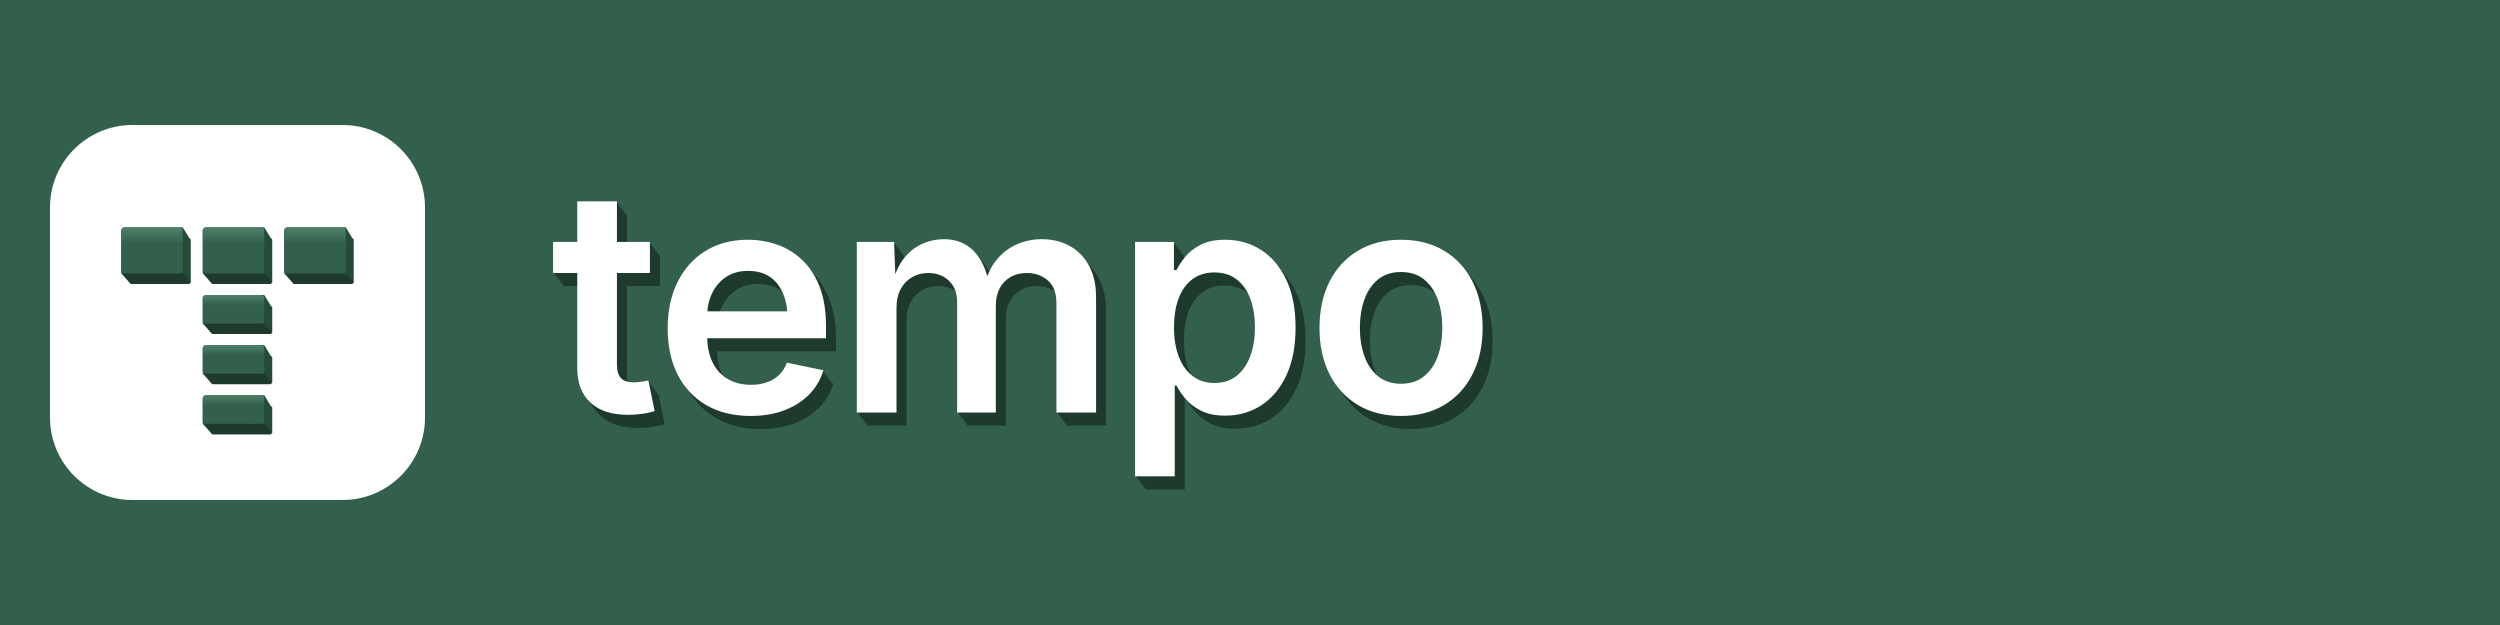
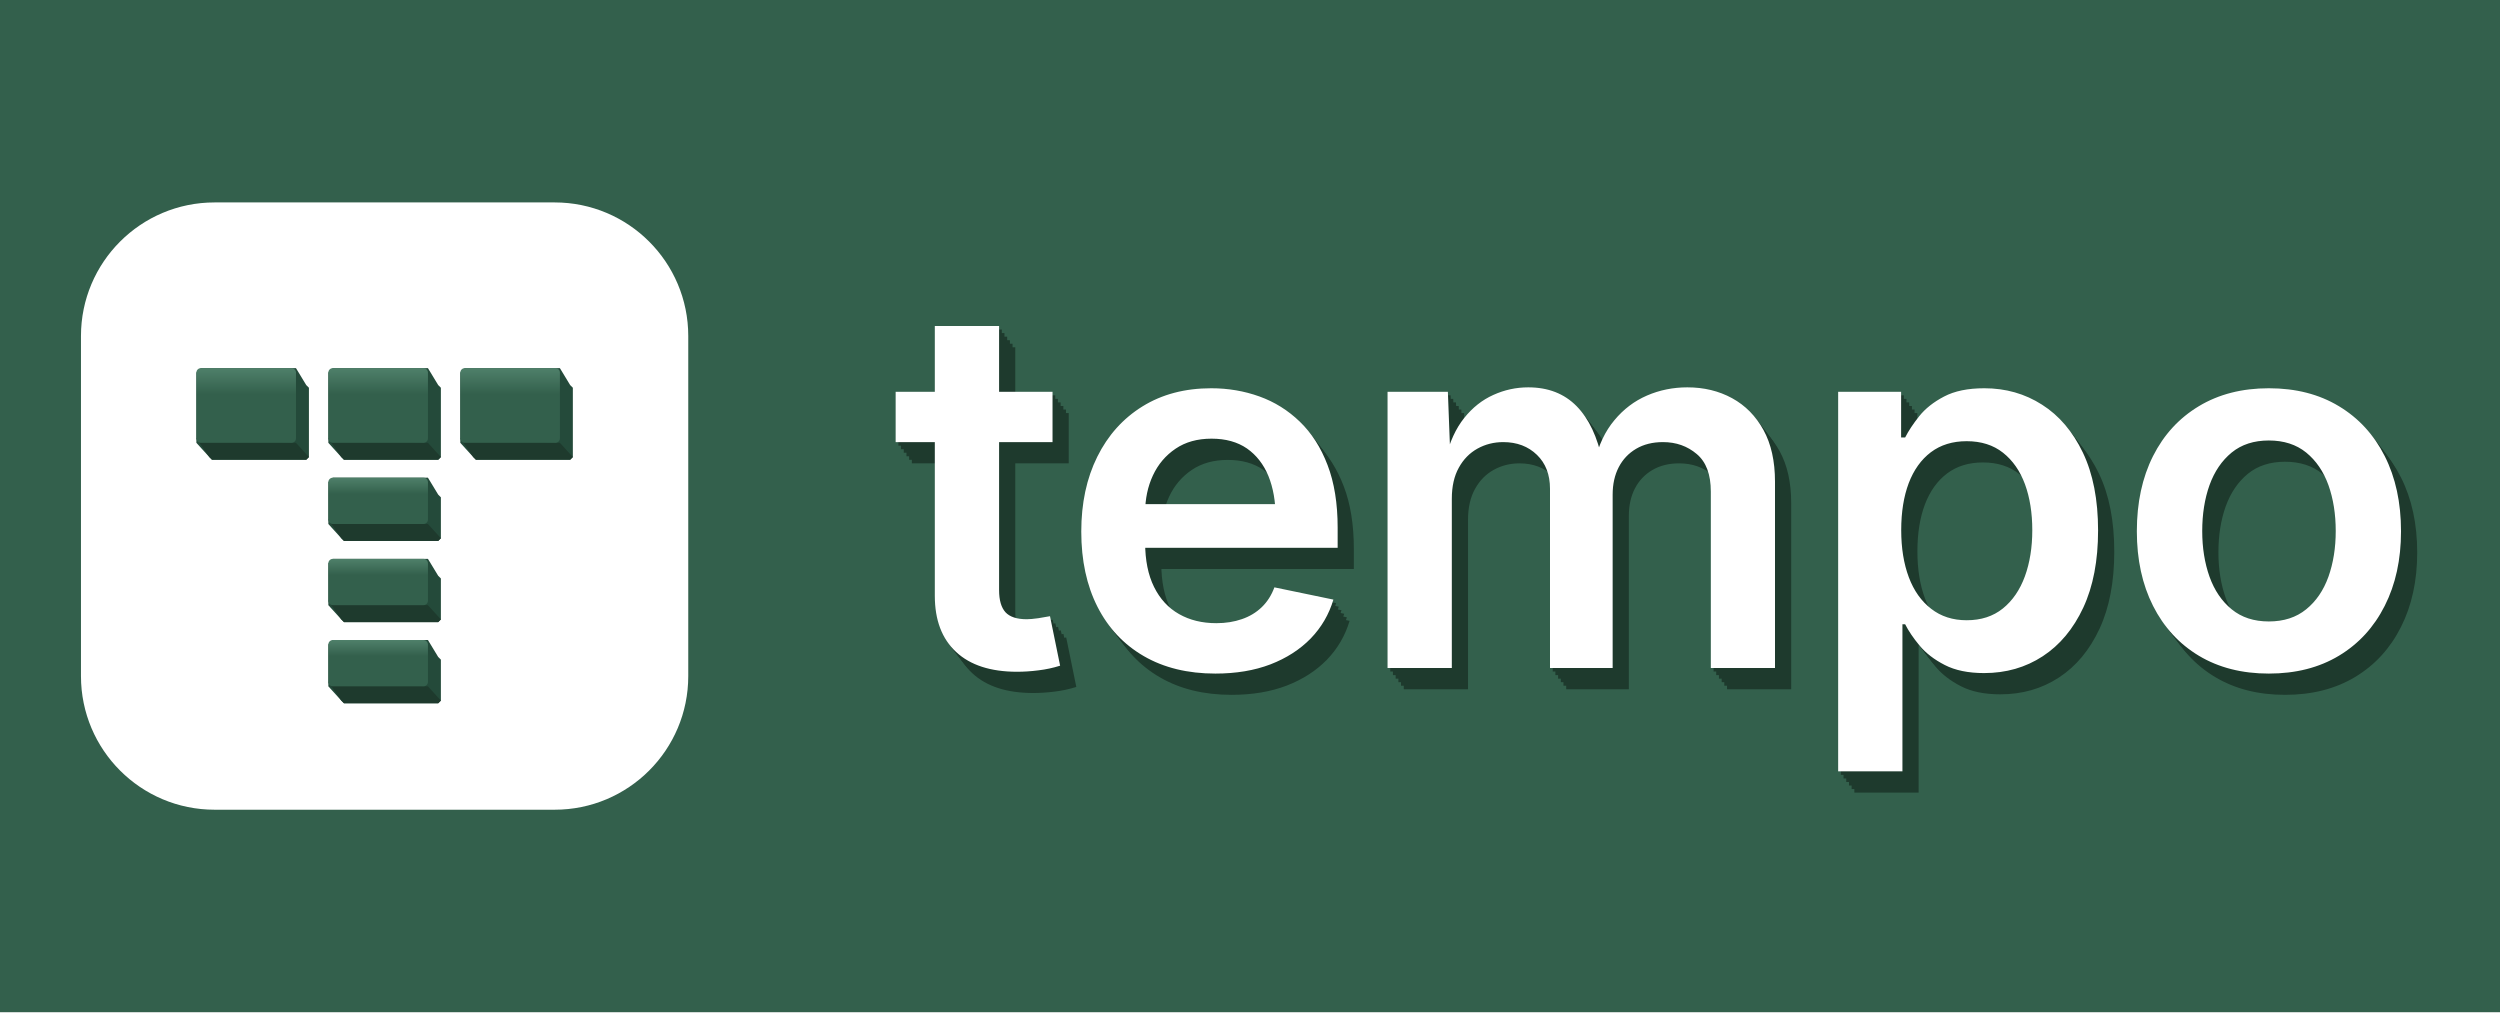
- <svg xmlns="http://www.w3.org/2000/svg" viewBox="0 0 400 100">
+ <svg xmlns="http://www.w3.org/2000/svg" viewBox="0 0 247 100">
  <defs>
    <linearGradient id="face" x1="0" y1="0" x2="0" y2="1">
      <stop offset="0" stop-color="#4f806a" />
      <stop offset=".35" stop-color="#33604c" />
      <stop offset="1" stop-color="#33604c" />
    </linearGradient>
    <path id="tempo-word" d="M15.99 -27.29V-22.32H0.49V-27.29ZM4.36 -33.79H10.71V-7.69Q10.71 -6.21 11.34 -5.51Q11.98 -4.82 13.44 -4.82Q13.86 -4.82 14.58 -4.92Q15.3 -5.03 15.74 -5.12L16.74 -0.23Q15.69 0.1 14.6 0.23Q13.51 0.37 12.49 0.37Q8.57 0.37 6.47 -1.58Q4.36 -3.53 4.36 -7.14ZM32.08 0.55Q27.98 0.55 25 -1.18Q22.03 -2.9 20.43 -6.05Q18.83 -9.2 18.83 -13.48Q18.83 -17.69 20.41 -20.87Q21.99 -24.06 24.88 -25.85Q27.77 -27.64 31.67 -27.64Q34.17 -27.64 36.43 -26.83Q38.68 -26.02 40.42 -24.34Q42.17 -22.66 43.16 -20.06Q44.16 -17.46 44.16 -13.86V-11.88H21.83V-16.19H41L38.03 -14.91Q38.03 -17.22 37.32 -18.97Q36.6 -20.71 35.2 -21.69Q33.79 -22.66 31.7 -22.66Q29.61 -22.66 28.15 -21.67Q26.68 -20.68 25.91 -19.03Q25.14 -17.38 25.14 -15.36V-12.38Q25.14 -9.79 26.02 -8.01Q26.9 -6.23 28.49 -5.33Q30.07 -4.43 32.17 -4.43Q33.56 -4.43 34.7 -4.83Q35.84 -5.22 36.66 -6.01Q37.48 -6.8 37.91 -7.97L43.74 -6.76Q43.09 -4.57 41.5 -2.92Q39.9 -1.28 37.52 -0.36Q35.14 0.55 32.08 0.55ZM49.09 0V-27.29H55.05L55.3 -20.73H54.83Q55.43 -23.16 56.66 -24.7Q57.89 -26.24 59.54 -26.98Q61.19 -27.73 62.99 -27.73Q65.94 -27.73 67.77 -25.87Q69.59 -24.02 70.33 -20.42H69.57Q70.14 -22.86 71.5 -24.48Q72.85 -26.11 74.72 -26.92Q76.59 -27.73 78.71 -27.73Q81.17 -27.73 83.13 -26.66Q85.09 -25.59 86.23 -23.52Q87.37 -21.45 87.37 -18.41V0H81.03V-17.43Q81.03 -19.97 79.64 -21.14Q78.25 -22.32 76.3 -22.32Q74.77 -22.32 73.65 -21.66Q72.53 -21 71.93 -19.84Q71.33 -18.68 71.33 -17.14V0H65.14V-17.71Q65.14 -19.81 63.85 -21.06Q62.55 -22.32 60.52 -22.32Q59.14 -22.32 57.98 -21.68Q56.81 -21.03 56.13 -19.79Q55.44 -18.55 55.44 -16.73V0ZM93.61 10.21V-27.29H99.83V-22.78H100.23Q100.72 -23.75 101.62 -24.88Q102.52 -26.01 104.07 -26.82Q105.62 -27.64 108.05 -27.64Q111.22 -27.64 113.75 -26.02Q116.29 -24.41 117.79 -21.28Q119.29 -18.14 119.29 -13.59Q119.29 -9.11 117.83 -5.97Q116.36 -2.82 113.82 -1.16Q111.28 0.5 108.03 0.5Q105.69 0.5 104.14 -0.3Q102.58 -1.1 101.65 -2.22Q100.73 -3.33 100.23 -4.32H99.96V10.21ZM106.31 -4.72Q108.44 -4.72 109.88 -5.88Q111.32 -7.04 112.06 -9.06Q112.79 -11.07 112.79 -13.62Q112.79 -16.17 112.07 -18.15Q111.34 -20.13 109.9 -21.27Q108.46 -22.41 106.31 -22.41Q104.22 -22.41 102.77 -21.32Q101.33 -20.23 100.58 -18.26Q99.84 -16.29 99.84 -13.62Q99.84 -10.97 100.59 -8.97Q101.34 -6.97 102.8 -5.85Q104.25 -4.72 106.31 -4.72ZM136.16 0.55Q132.19 0.55 129.25 -1.21Q126.32 -2.97 124.72 -6.14Q123.12 -9.31 123.12 -13.51Q123.12 -17.76 124.72 -20.94Q126.32 -24.11 129.25 -25.87Q132.19 -27.64 136.16 -27.64Q140.15 -27.64 143.08 -25.87Q146.01 -24.11 147.61 -20.94Q149.22 -17.76 149.22 -13.51Q149.22 -9.31 147.61 -6.14Q146.01 -2.97 143.08 -1.21Q140.15 0.55 136.16 0.55ZM136.16 -4.6Q138.38 -4.6 139.85 -5.8Q141.32 -6.99 142.05 -9.02Q142.77 -11.05 142.77 -13.53Q142.77 -16.04 142.05 -18.07Q141.32 -20.09 139.85 -21.29Q138.38 -22.48 136.16 -22.48Q133.95 -22.48 132.49 -21.29Q131.03 -20.09 130.3 -18.07Q129.58 -16.05 129.58 -13.53Q129.58 -11.05 130.3 -9.02Q131.03 -6.99 132.49 -5.8Q133.95 -4.6 136.16 -4.6Z" />
  </defs>
-   <rect width="400" height="100" fill="#33604c" />
+   <rect width="247" height="100" fill="#33604c" />
  <svg x="8" y="20" width="60" height="60" viewBox="0 0 100 100">
    <rect width="100" height="100" rx="22" fill="#ffffff" />
    <g transform="translate(9,9) scale(0.82)">
      <g transform="translate(-1.3,-1.7)">
        <polygon points="14.40,24 33.50,24 35.56,27.40 36.10,27.94 36.10,41.86 35.56,42.40 16.64,42.40 16.10,41.86 13.50,39 13.50,24.90" fill="#244a3a" />
        <polygon points="13.50,38.10 33.50,39 36.10,41.86 35.56,42.40 16.64,42.40 16.10,41.86" fill="#1e3a2d" />
        <polygon points="40.90,24 60,24 62.06,27.40 62.60,27.94 62.60,41.86 62.06,42.40 43.14,42.40 42.60,41.86 40,39 40,24.90" fill="#244a3a" />
        <polygon points="40,38.10 60,39 62.60,41.86 62.06,42.40 43.14,42.40 42.60,41.86" fill="#1e3a2d" />
        <polygon points="67.40,24 86.50,24 88.56,27.40 89.10,27.94 89.10,41.86 88.56,42.40 69.64,42.40 69.10,41.86 66.50,39 66.50,24.90" fill="#244a3a" />
        <polygon points="66.50,38.10 86.50,39 89.10,41.86 88.56,42.40 69.64,42.40 69.10,41.86" fill="#1e3a2d" />
        <polygon points="40.90,46 60,46 62.06,49.40 62.60,49.94 62.60,58.16 62.06,58.70 43.14,58.70 42.60,58.16 40,55.30 40,46.90" fill="#244a3a" />
        <polygon points="40,54.40 60,55.30 62.60,58.16 62.06,58.70 43.14,58.70 42.60,58.16" fill="#1e3a2d" />
        <polygon points="40.90,62.30 60,62.30 62.06,65.70 62.60,66.24 62.60,74.46 62.06,75 43.14,75 42.60,74.46 40,71.60 40,63.20" fill="#244a3a" />
        <polygon points="40,70.70 60,71.60 62.60,74.46 62.06,75 43.14,75 42.60,74.46" fill="#1e3a2d" />
        <polygon points="40.90,78.60 60,78.60 62.06,82 62.60,82.54 62.60,90.76 62.06,91.30 43.14,91.30 42.60,90.76 40,87.90 40,79.50" fill="#244a3a" />
        <polygon points="40,87 60,87.90 62.60,90.76 62.06,91.30 43.14,91.30 42.60,90.76" fill="#1e3a2d" />
        <rect x="13.5" y="24" width="20" height="15" rx="0.9" fill="url(#face)" />
        <rect x="40" y="24" width="20" height="15" rx="0.9" fill="url(#face)" />
        <rect x="66.5" y="24" width="20" height="15" rx="0.9" fill="url(#face)" />
        <rect x="40" y="46" width="20" height="9.3" rx="0.9" fill="url(#face)" />
        <rect x="40" y="62.3" width="20" height="9.3" rx="0.9" fill="url(#face)" />
        <rect x="40" y="78.6" width="20" height="9.3" rx="0.9" fill="url(#face)" />
      </g>
    </g>
  </svg>
  <g fill="#1e3a2d">
    <use href="#tempo-word" x="89.60" y="68.10" />
    <use href="#tempo-word" x="89.33" y="67.75" />
    <use href="#tempo-word" x="89.07" y="67.40" />
    <use href="#tempo-word" x="88.80" y="67.05" />
    <use href="#tempo-word" x="88.53" y="66.70" />
    <use href="#tempo-word" x="88.27" y="66.35" />
  </g>
  <use href="#tempo-word" x="88" y="66" fill="#ffffff" />
</svg>
